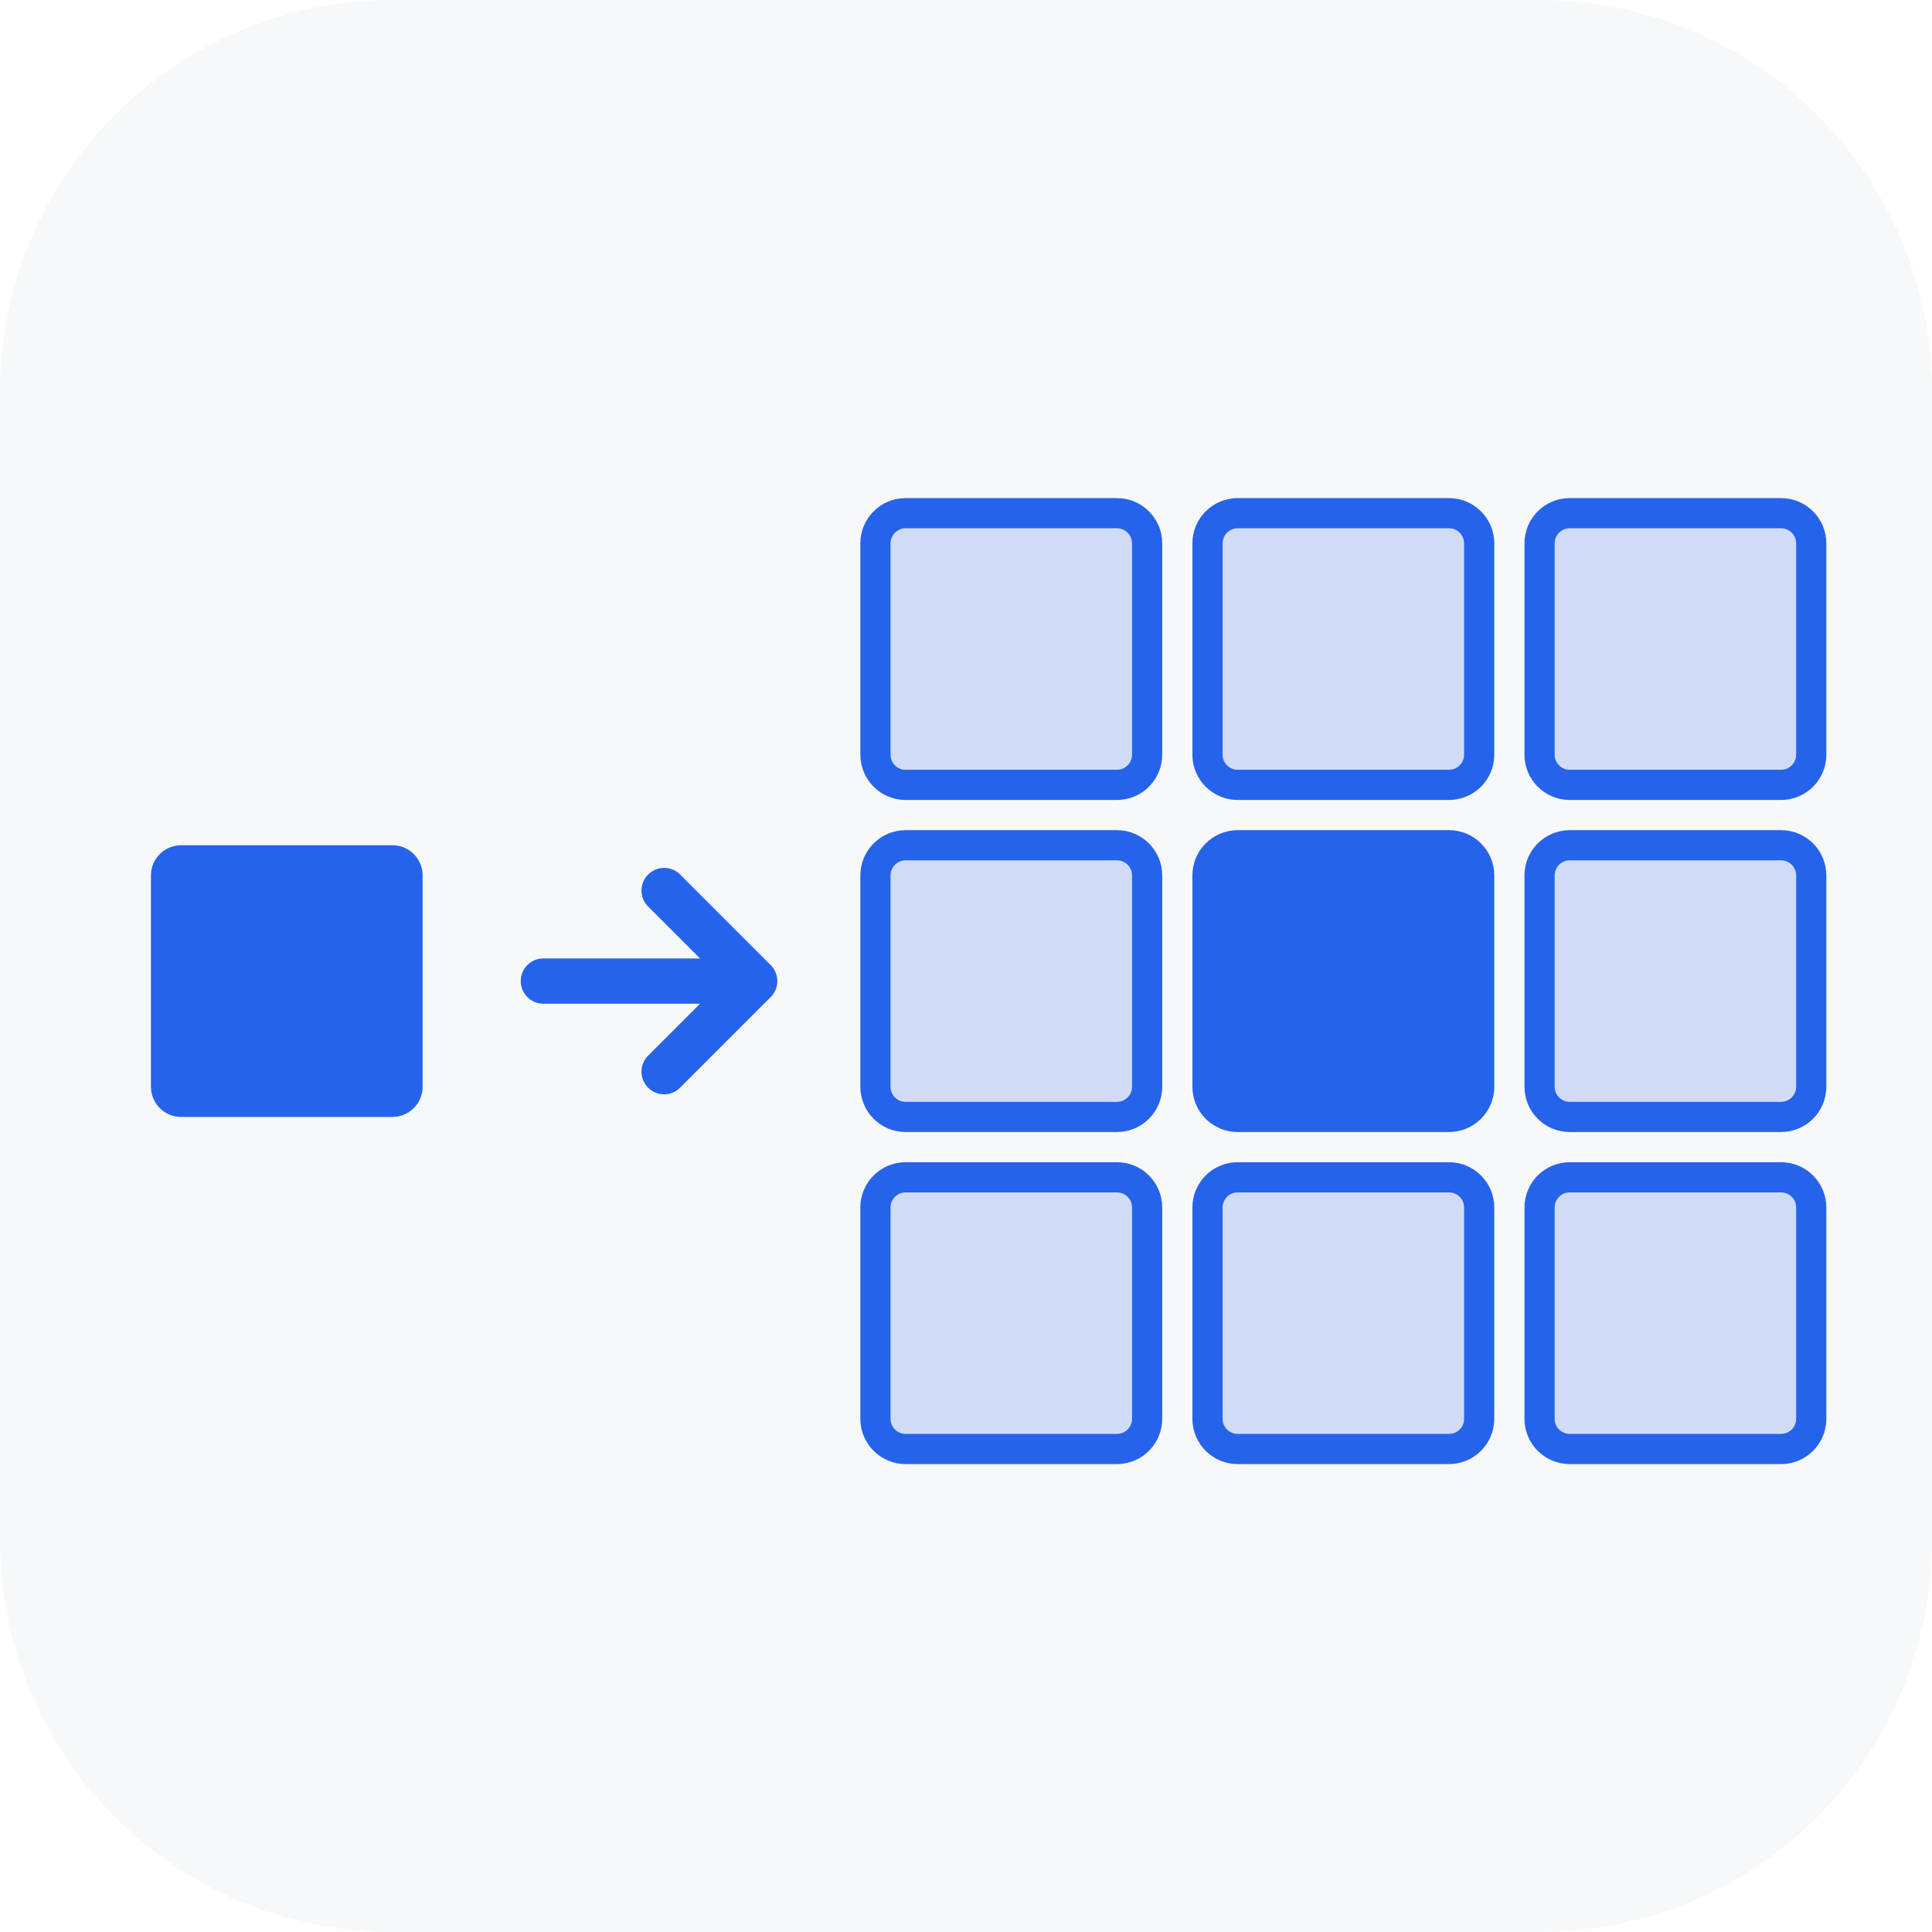
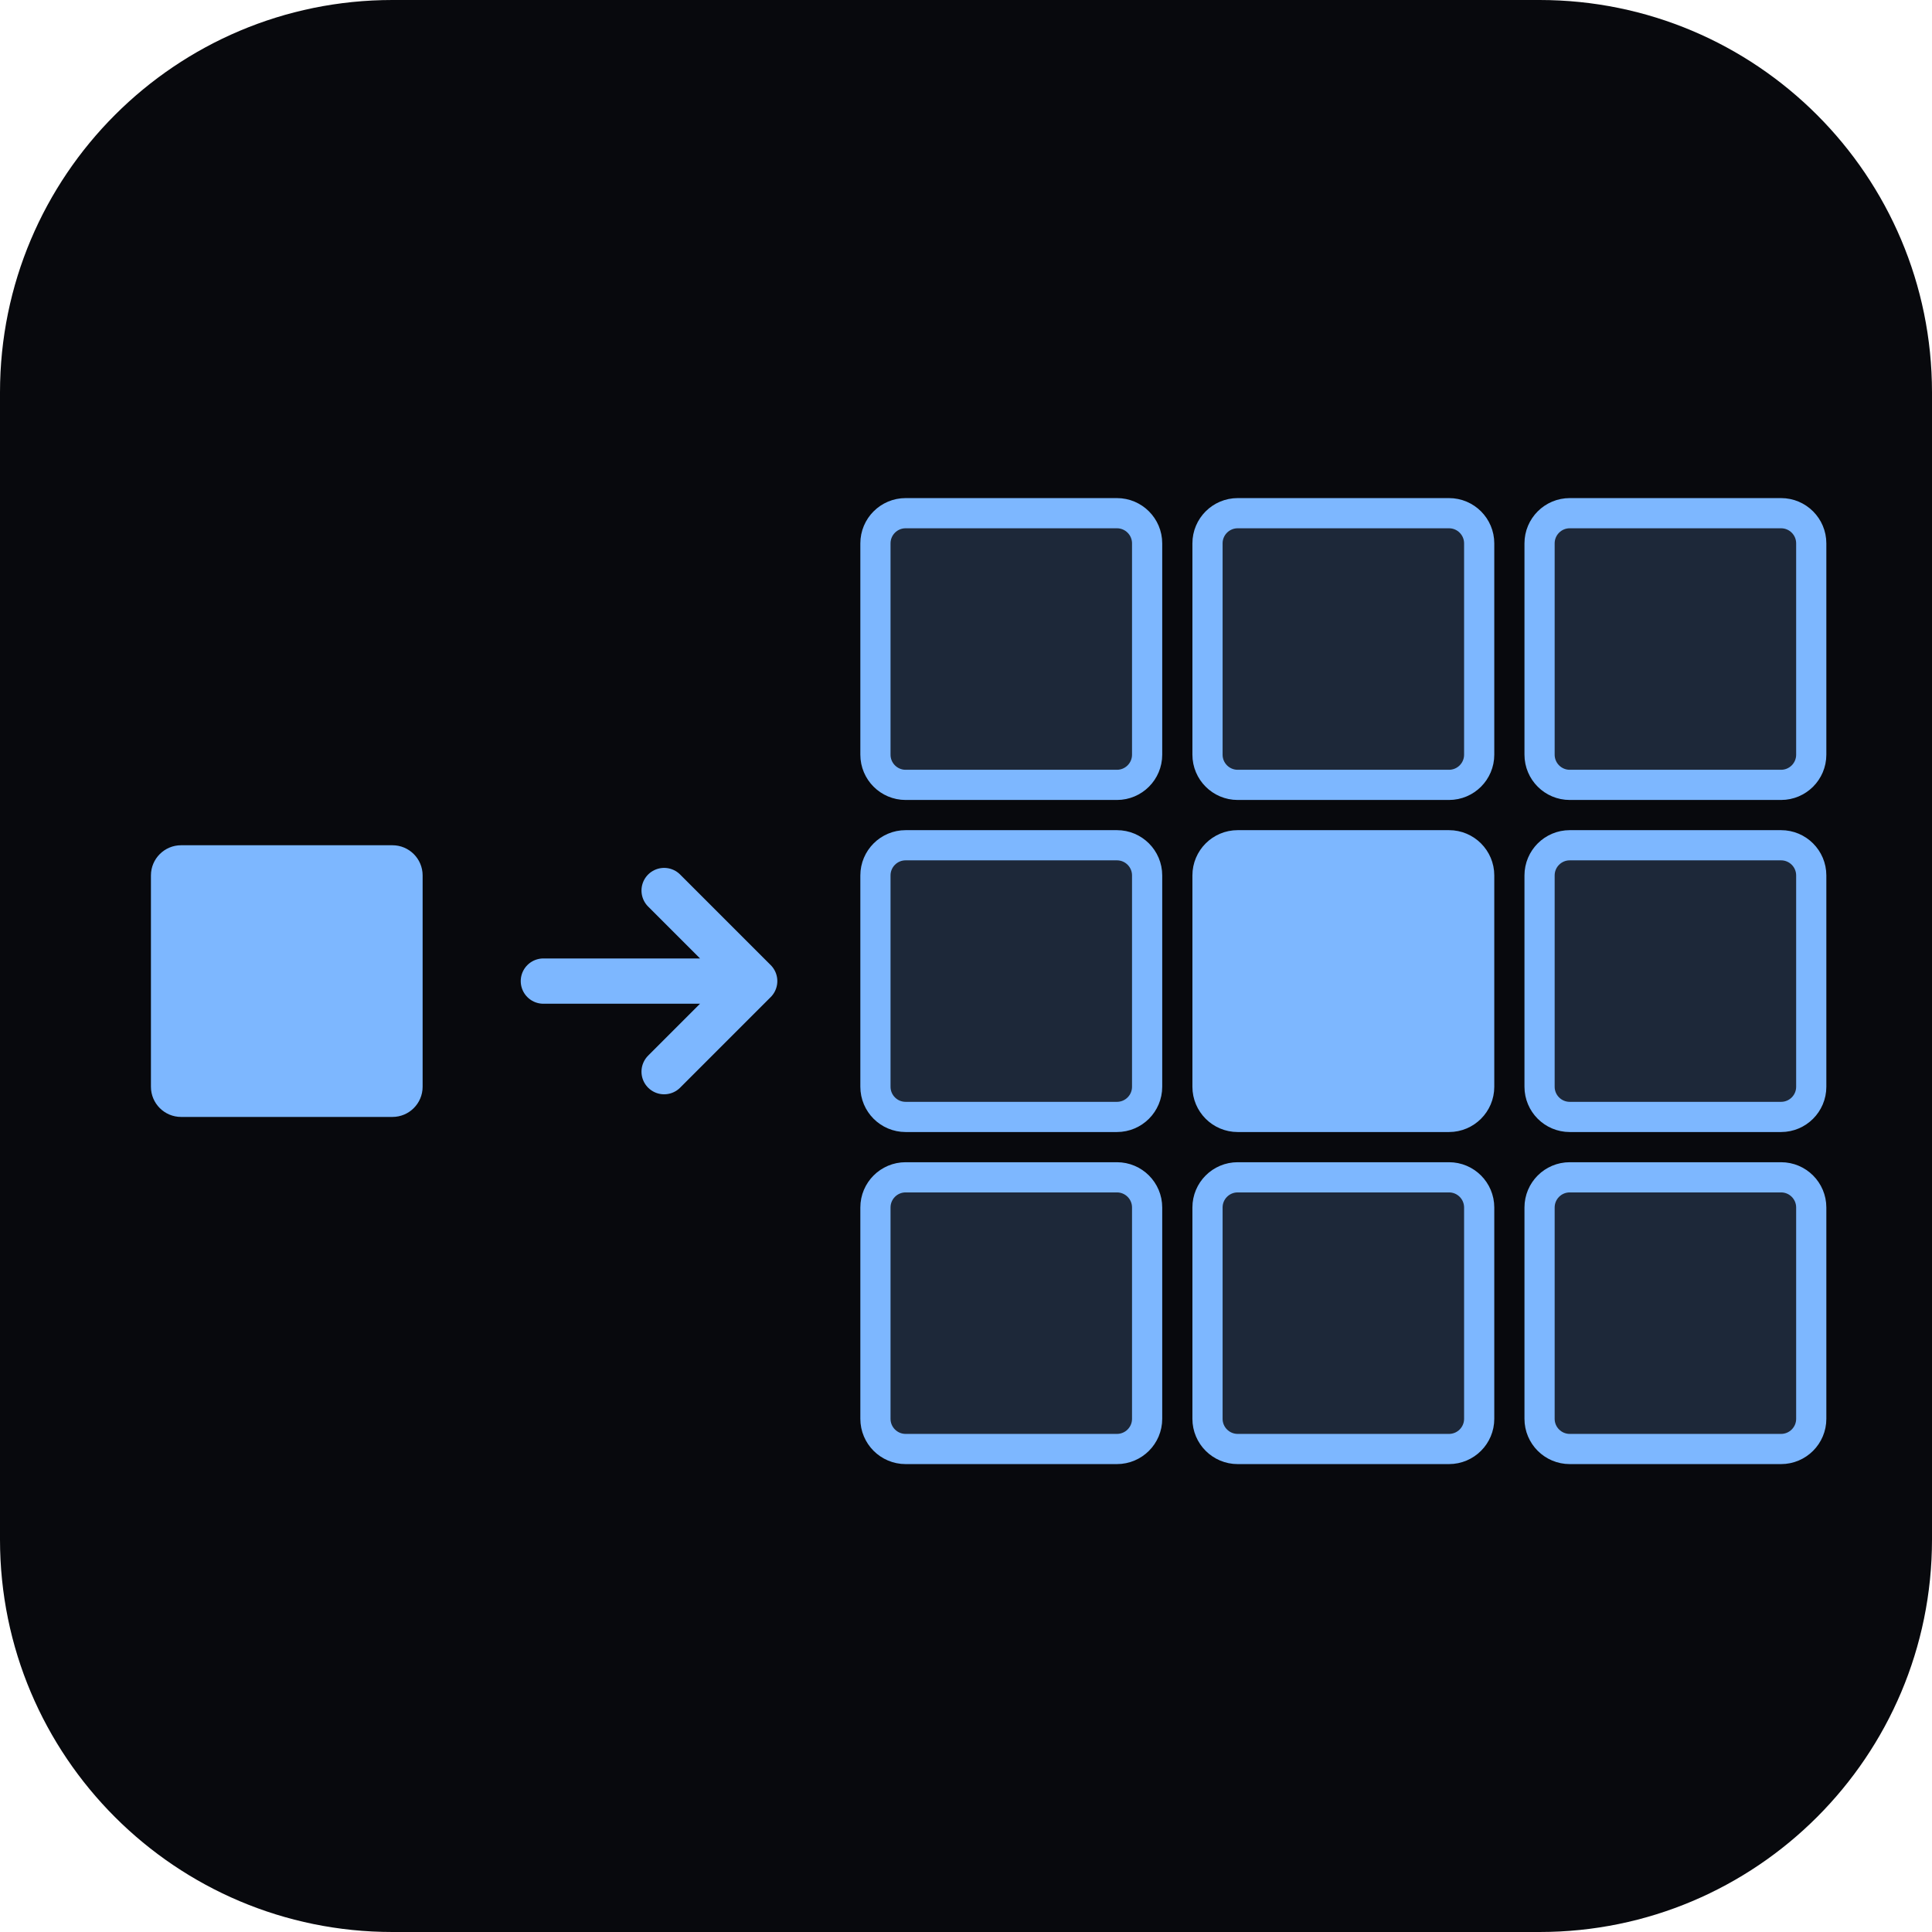
<svg xmlns="http://www.w3.org/2000/svg" viewBox="0 0 64 64" fill="none">
-   <rect width="64" height="64" rx="13" fill="#f7f8fa" />
-   <rect x="5" y="28" width="9" height="9" rx="1" fill="#2563eb" />
-   <path d="M18 32.5h7m-3-3 3 3-3 3" stroke="#2563eb" stroke-width="1.5" stroke-linecap="round" stroke-linejoin="round" />
-   <g fill="#2563eb" fill-opacity=".18" stroke="#2563eb" stroke-width="1">
+   <rect width="64" height="64" rx="13" fill="#08090d" />
+   <rect x="5" y="28" width="9" height="9" rx="1" fill="#7db7ff" />
+   <path d="M18 32.5h7m-3-3 3 3-3 3" stroke="#7db7ff" stroke-width="1.5" stroke-linecap="round" stroke-linejoin="round" />
+   <g fill="#7db7ff" fill-opacity=".18" stroke="#7db7ff" stroke-width="1">
    <rect x="29" y="17" width="9" height="9" rx="1" />
    <rect x="40" y="17" width="9" height="9" rx="1" />
    <rect x="51" y="17" width="9" height="9" rx="1" />
    <rect x="29" y="28" width="9" height="9" rx="1" />
    <rect x="40" y="28" width="9" height="9" rx="1" fill-opacity="1" />
    <rect x="51" y="28" width="9" height="9" rx="1" />
    <rect x="29" y="39" width="9" height="9" rx="1" />
    <rect x="40" y="39" width="9" height="9" rx="1" />
    <rect x="51" y="39" width="9" height="9" rx="1" />
  </g>
</svg>
